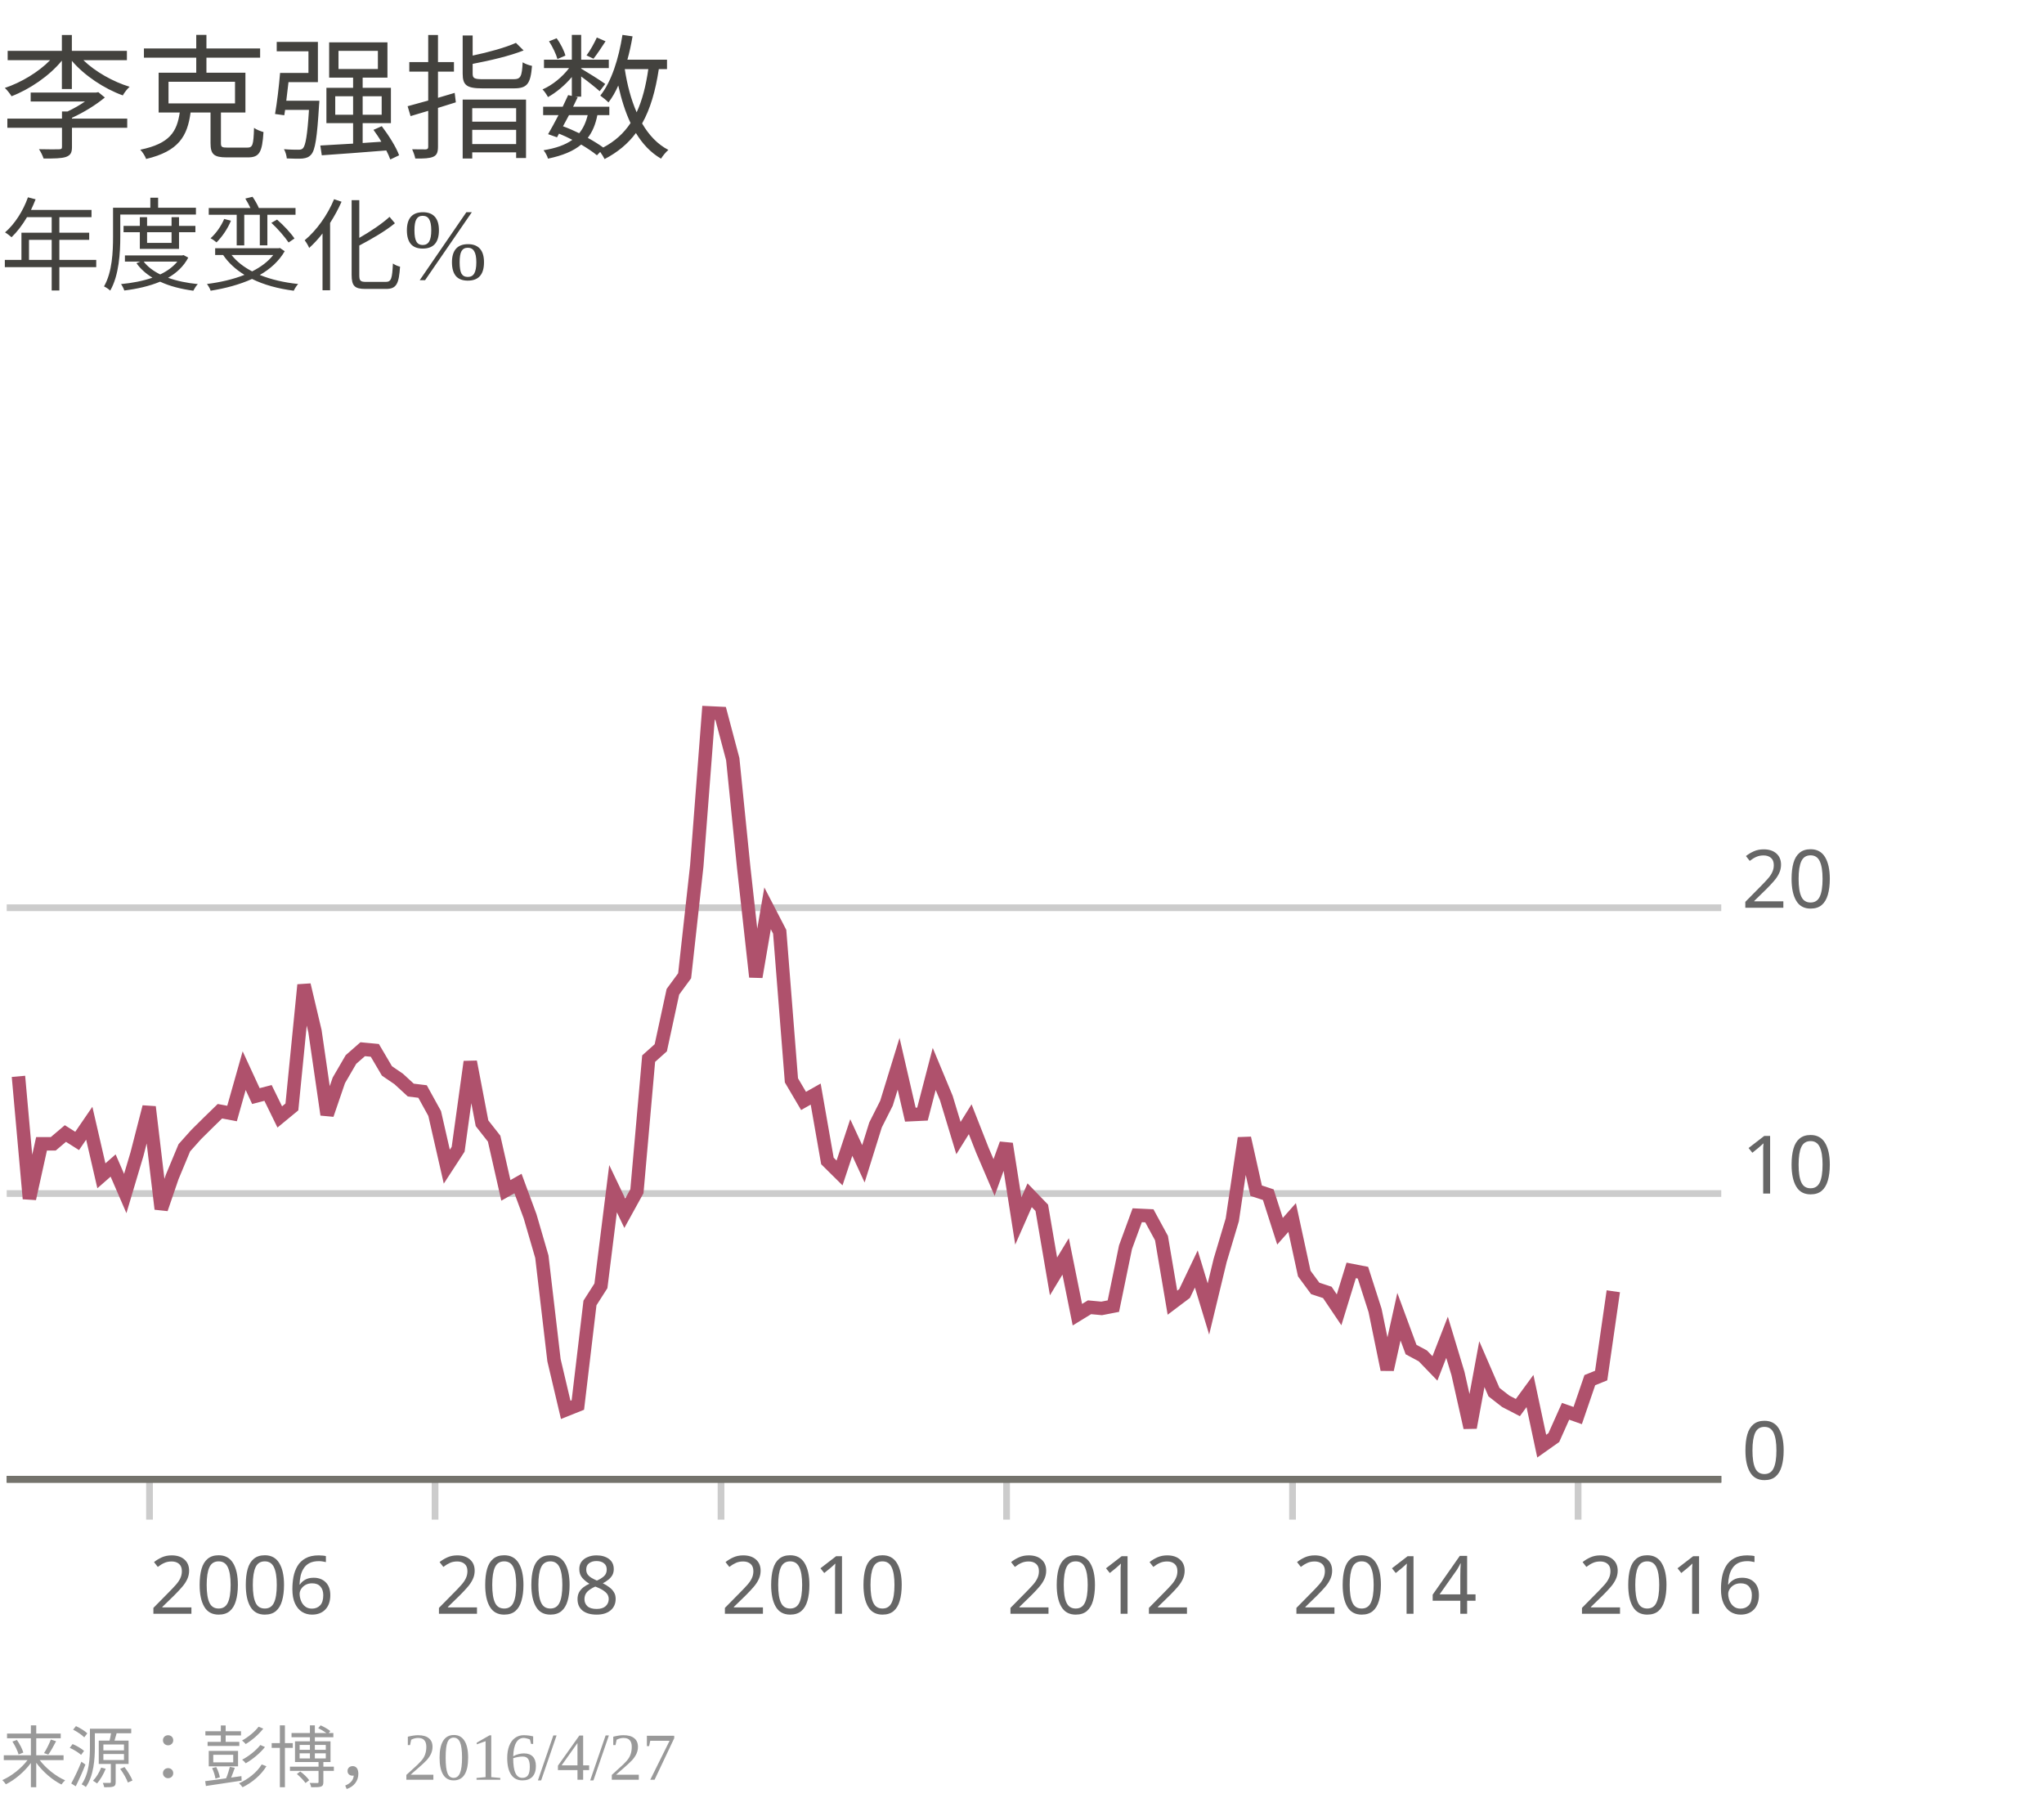
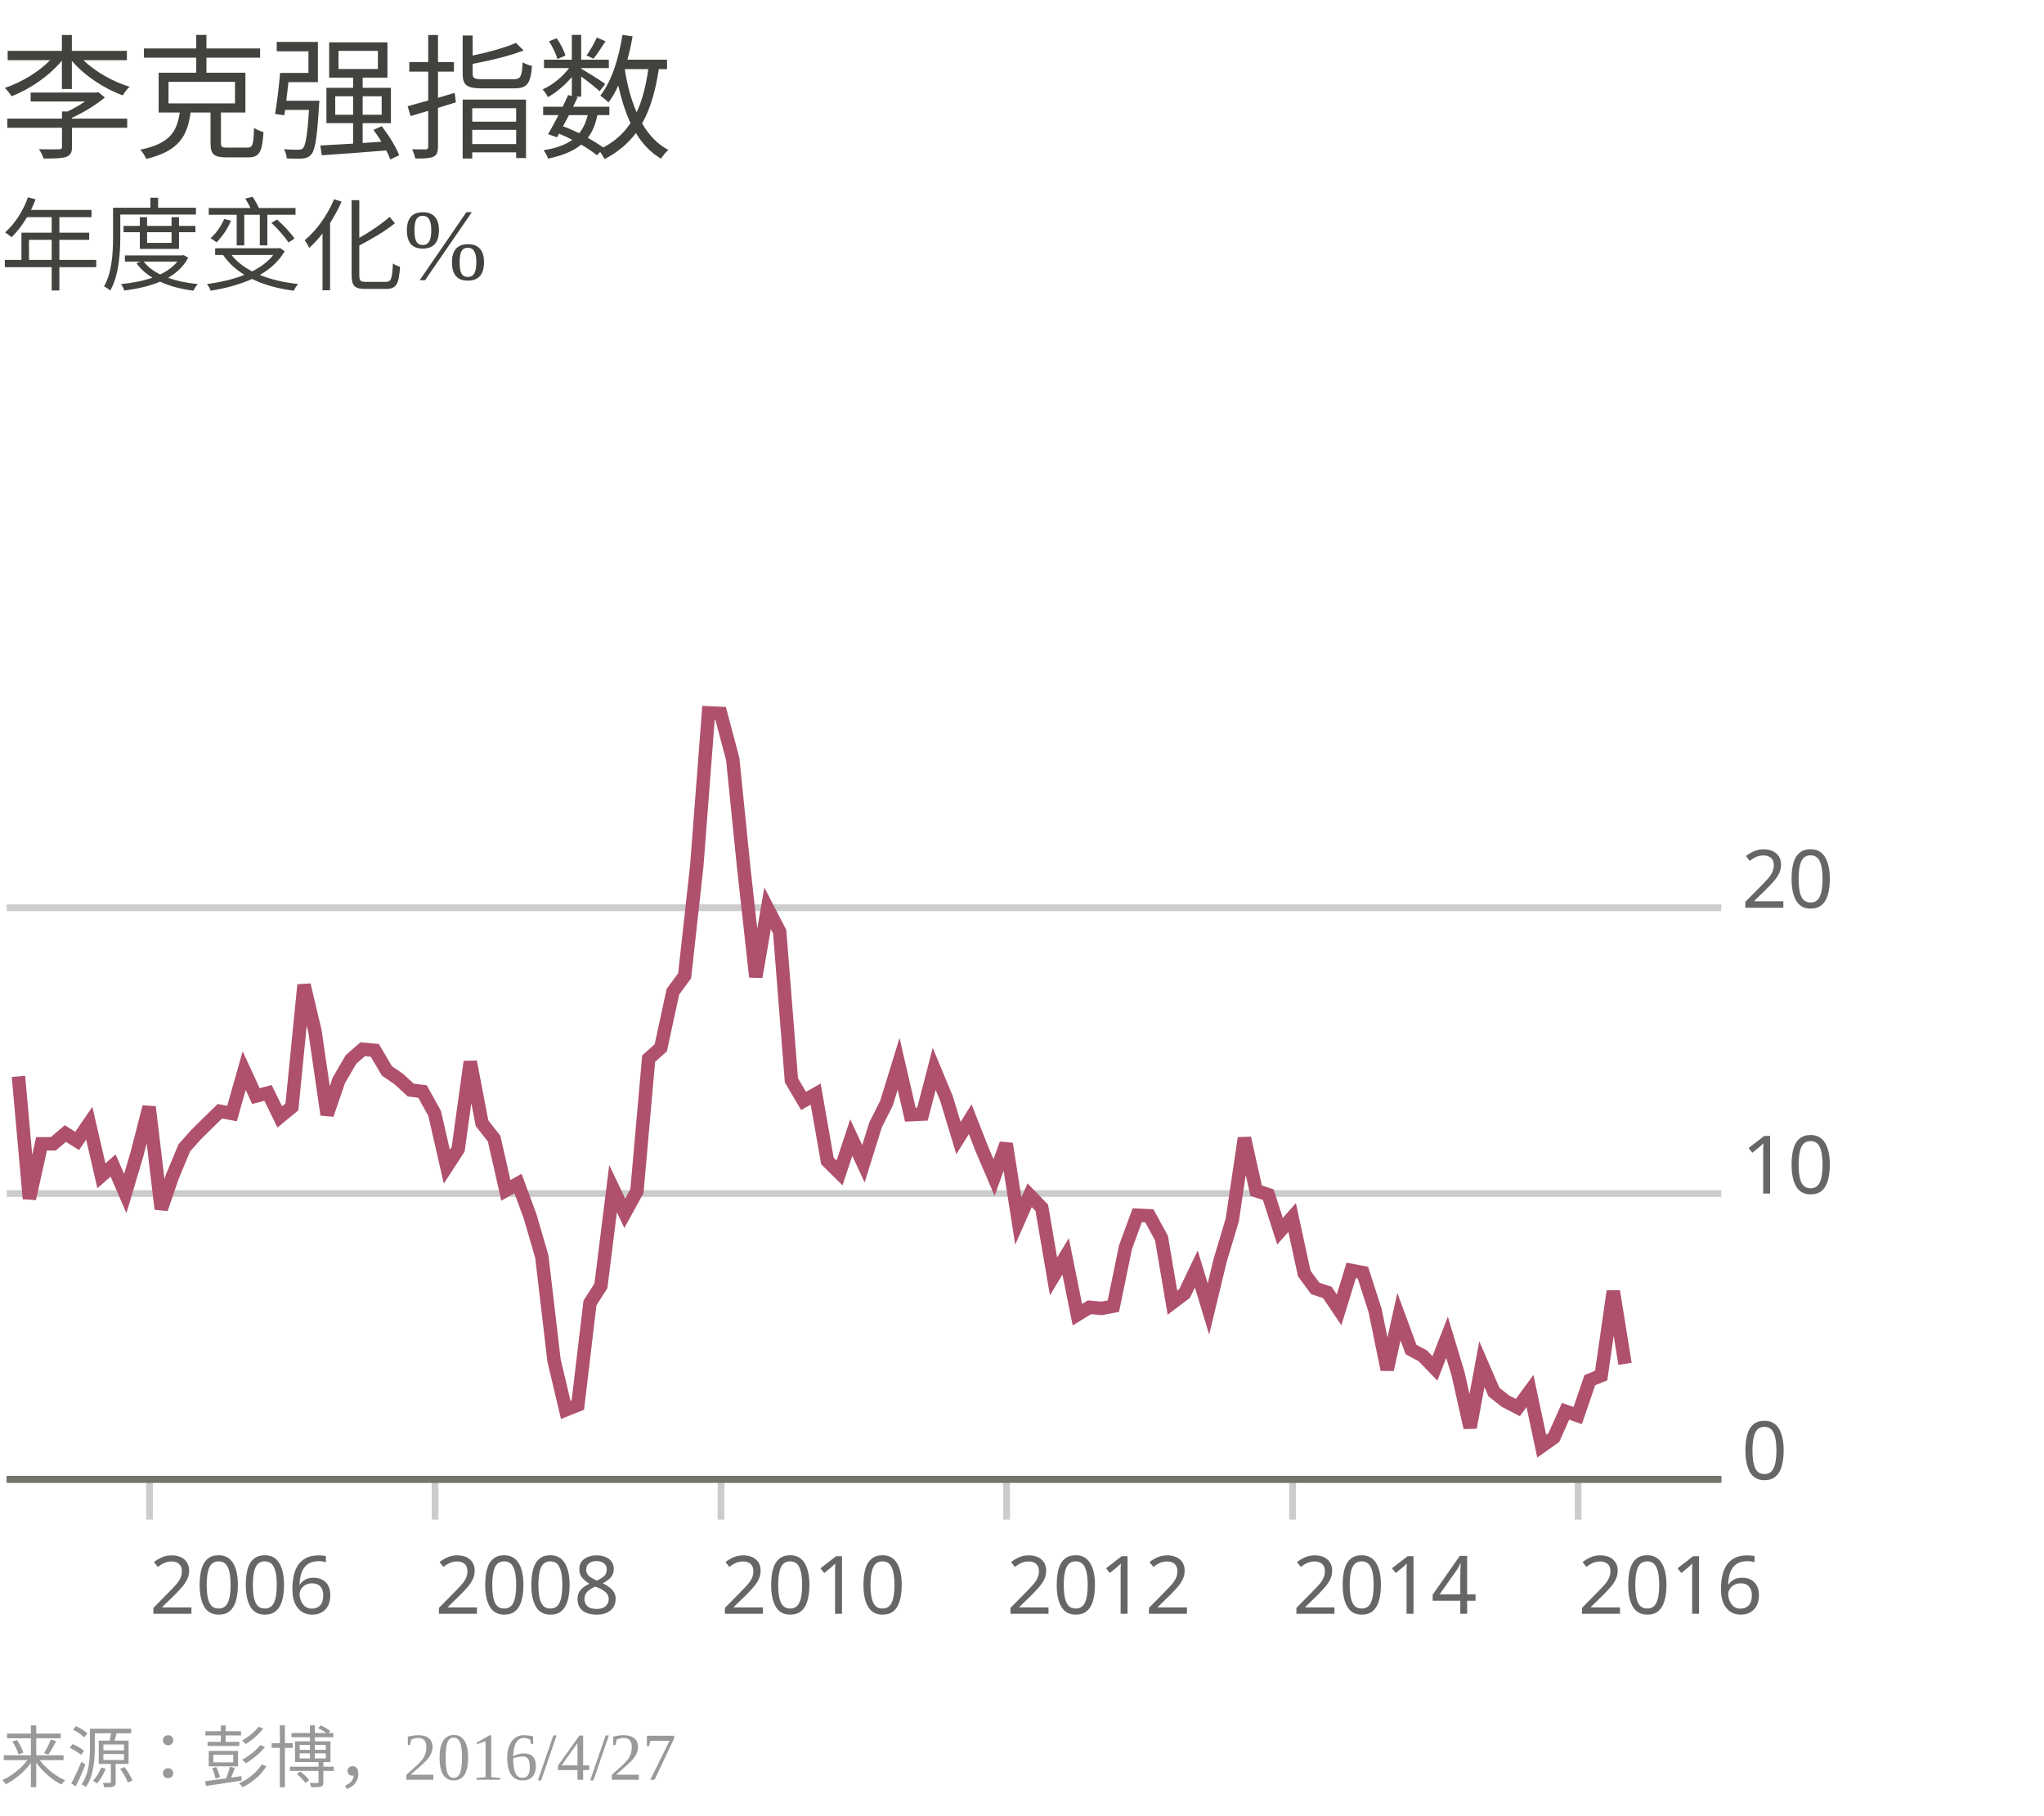
<svg xmlns="http://www.w3.org/2000/svg" viewBox="0 0 304 270">
  <text class="chart-title" fill="#43423e" font-size="20" y="22">李克强指数</text>
  <text class="chart-subtitle" fill="#43423e" font-size="15" y="42">年度变化%</text>
  <text class="chart-source" font-size="10" fill-opacity="0.4" y="265">来源：彭博，2016/4/27</text>
  <g transform="translate(1,100)">
    <g transform="translate(0,120)" class="x axis">
      <g class="tick" style="" transform="translate(21.23546,0)">
        <line y2="6" x2="0" fill="none" stroke="#000" stroke-opacity="0.2" />
        <text dy="0" style="" y="20" x="0" font-family="MetricWeb,sans-serif" fill-opacity="0.6" font-size="12" text-anchor="start">2006</text>
      </g>
      <g class="tick" style="" transform="translate(63.70637,0)">
        <line y2="6" x2="0" fill="none" stroke="#000" stroke-opacity="0.2" />
        <text dy="0" style="" y="20" x="0" font-family="MetricWeb,sans-serif" fill-opacity="0.6" font-size="12" text-anchor="start">2008</text>
      </g>
      <g class="tick" style="" transform="translate(106.2355,0)">
        <line y2="6" x2="0" fill="none" stroke="#000" stroke-opacity="0.2" />
        <text dy="0" style="" y="20" x="0" font-family="MetricWeb,sans-serif" fill-opacity="0.6" font-size="12" text-anchor="start">2010</text>
      </g>
      <g class="tick" style="" transform="translate(148.7064,0)">
        <line y2="6" x2="0" fill="none" stroke="#000" stroke-opacity="0.2" />
        <text dy="0" style="" y="20" x="0" font-family="MetricWeb,sans-serif" fill-opacity="0.6" font-size="12" text-anchor="start">2012</text>
      </g>
      <g class="tick" style="" transform="translate(191.2355,0)">
        <line y2="6" x2="0" fill="none" stroke="#000" stroke-opacity="0.2" />
        <text dy="0" style="" y="20" x="0" font-family="MetricWeb,sans-serif" fill-opacity="0.6" font-size="12" text-anchor="start">2014</text>
      </g>
      <g class="tick" style="" transform="translate(233.7064,0)">
        <line y2="6" x2="0" fill="none" stroke="#000" stroke-opacity="0.2" />
        <text dy="0" style="" y="20" x="0" font-family="MetricWeb,sans-serif" fill-opacity="0.6" font-size="12" text-anchor="start">2016</text>
      </g>
      <path class="domain" d="M0,0V0H255V0" fill="none" stroke="#74736c" />
    </g>
    <g transform="translate(255,0)" class="y axis">
      <g class="tick" style="" transform="translate(0,120)">
        <line x2="-255" y2="0" fill="none" stroke="#000" stroke-opacity="0.2" />
        <text dy="0" style="text-anchor: start;" x="3" y="0" font-family="MetricWeb,sans-serif" fill-opacity="0.6" font-size="12">0</text>
      </g>
      <g class="tick" style="" transform="translate(0,77.5)">
        <line x2="-255" y2="0" fill="none" stroke="#000" stroke-opacity="0.2" />
        <text dy="0" style="text-anchor: start;" x="3" y="0" font-family="MetricWeb,sans-serif" fill-opacity="0.6" font-size="12">10</text>
      </g>
      <g class="tick" style="" transform="translate(0,35)">
        <line x2="-255" y2="0" fill="none" stroke="#000" stroke-opacity="0.2" />
        <text dy="0" style="text-anchor: start;" x="3" y="0" font-family="MetricWeb,sans-serif" fill-opacity="0.6" font-size="12">20</text>
      </g>
      <path class="domain" d="M-255,1H0V120H-255" fill="none" stroke="#000" stroke-opacity="0" />
      <line class="highlight-line" x1="0" x2="-255" y1="120" y2="120" fill="none" stroke="#74736c" />
    </g>
    <g>
-       <path d="M1.745,60.075L3.374,78.265L5.178,70.105L6.923,70.105L8.727,68.575L10.472,69.68L12.276,67.045L14.079,74.865L15.825,73.335L17.628,77.5L19.374,71.635L21.177,64.623L22.981,79.795L24.61,75.035L26.413,70.7L28.159,68.745L29.962,66.96L31.708,65.26L33.511,65.6L35.315,59.225L37.06,63.008L38.864,62.54L40.609,66.11L42.413,64.623L44.216,46.475L45.845,53.36L47.649,65.77L49.394,60.67L51.198,57.568L52.943,56.038L54.747,56.208L56.55,59.268L58.296,60.458L60.099,62.115L61.845,62.328L63.648,65.6L65.452,73.505L67.139,70.912L68.943,57.908L70.688,67.045L72.491,69.34L74.237,77.033L76.04,76.013L77.844,80.9L79.589,86.893L81.393,102.278L83.138,109.673L84.942,108.95L86.745,93.777L88.374,91.228L90.178,76.778L91.923,80.432L93.727,77.16L95.472,57.44L97.276,55.825L99.079,47.495L100.825,45.115L102.628,28.795L104.374,6.015L106.177,6.1L107.981,12.9L109.61,29.007L111.413,45.285L113.159,35.085L114.962,38.57L116.708,60.67L118.511,63.73L120.315,62.71L122.06,72.655L123.864,74.44L125.609,69.17L127.413,73.08L129.216,67.3L130.845,64.07L132.649,58.205L134.394,65.77L136.198,65.685L137.943,58.97L139.747,63.305L141.55,69.255L143.296,66.45L145.099,71.04L146.845,75.12L148.648,70.105L150.452,81.58L152.139,77.755L153.943,79.625L155.688,89.825L157.491,86.85L159.237,95.52L161.04,94.415L162.844,94.585L164.589,94.245L166.393,85.49L168.138,80.73L169.942,80.815L171.745,84.13L173.374,93.735L175.178,92.375L176.923,88.72L178.727,94.67L180.472,87.445L182.276,81.41L184.079,69.255L185.825,77.075L187.628,77.67L189.374,83.11L191.177,81.07L192.981,89.4L194.61,91.61L196.413,92.205L198.159,94.798L199.962,88.932L201.708,89.273L203.511,94.883L205.315,103.68L207.06,95.817L208.864,100.705L210.609,101.64L212.413,103.51L214.216,98.878L215.845,104.275L217.649,112.308L219.394,102.873L221.198,107.038L222.943,108.398L224.747,109.333L226.55,106.868L228.296,115.07L230.099,113.795L231.845,109.885L233.648,110.523L235.452,105.253L237.139,104.572L238.943,92.035" stroke-width="2" fill="none" stroke="#af516c" />
+       <path d="M1.745,60.075L3.374,78.265L5.178,70.105L6.923,70.105L8.727,68.575L10.472,69.68L12.276,67.045L14.079,74.865L15.825,73.335L17.628,77.5L19.374,71.635L21.177,64.623L22.981,79.795L24.61,75.035L26.413,70.7L28.159,68.745L29.962,66.96L31.708,65.26L33.511,65.6L35.315,59.225L37.06,63.008L38.864,62.54L40.609,66.11L42.413,64.623L44.216,46.475L45.845,53.36L47.649,65.77L49.394,60.67L51.198,57.568L52.943,56.038L54.747,56.208L56.55,59.268L58.296,60.458L60.099,62.115L61.845,62.328L63.648,65.6L65.452,73.505L67.139,70.912L68.943,57.908L70.688,67.045L72.491,69.34L74.237,77.033L76.04,76.013L77.844,80.9L79.589,86.893L81.393,102.278L83.138,109.673L84.942,108.95L86.745,93.777L88.374,91.228L90.178,76.778L91.923,80.432L93.727,77.16L95.472,57.44L97.276,55.825L99.079,47.495L100.825,45.115L102.628,28.795L104.374,6.015L106.177,6.1L107.981,12.9L109.61,29.007L111.413,45.285L113.159,35.085L114.962,38.57L116.708,60.67L118.511,63.73L120.315,62.71L122.06,72.655L123.864,74.44L125.609,69.17L127.413,73.08L129.216,67.3L130.845,64.07L132.649,58.205L134.394,65.77L136.198,65.685L137.943,58.97L139.747,63.305L141.55,69.255L143.296,66.45L145.099,71.04L146.845,75.12L148.648,70.105L150.452,81.58L152.139,77.755L153.943,79.625L155.688,89.825L157.491,86.85L159.237,95.52L161.04,94.415L162.844,94.585L164.589,94.245L166.393,85.49L168.138,80.73L169.942,80.815L171.745,84.13L173.374,93.735L175.178,92.375L176.923,88.72L178.727,94.67L180.472,87.445L182.276,81.41L184.079,69.255L185.825,77.075L187.628,77.67L189.374,83.11L191.177,81.07L192.981,89.4L194.61,91.61L196.413,92.205L198.159,94.798L199.962,88.932L201.708,89.273L203.511,94.883L205.315,103.68L207.06,95.817L208.864,100.705L210.609,101.64L212.413,103.51L214.216,98.878L215.845,104.275L217.649,112.308L219.394,102.873L221.198,107.038L222.943,108.398L224.747,109.333L226.55,106.868L228.296,115.07L230.099,113.795L231.845,109.885L233.648,110.523L235.452,105.253L237.139,104.572L238.943,92.035L240.688,102.83" stroke-width="2" fill="none" stroke="#af516c" />
    </g>
  </g>
</svg>
